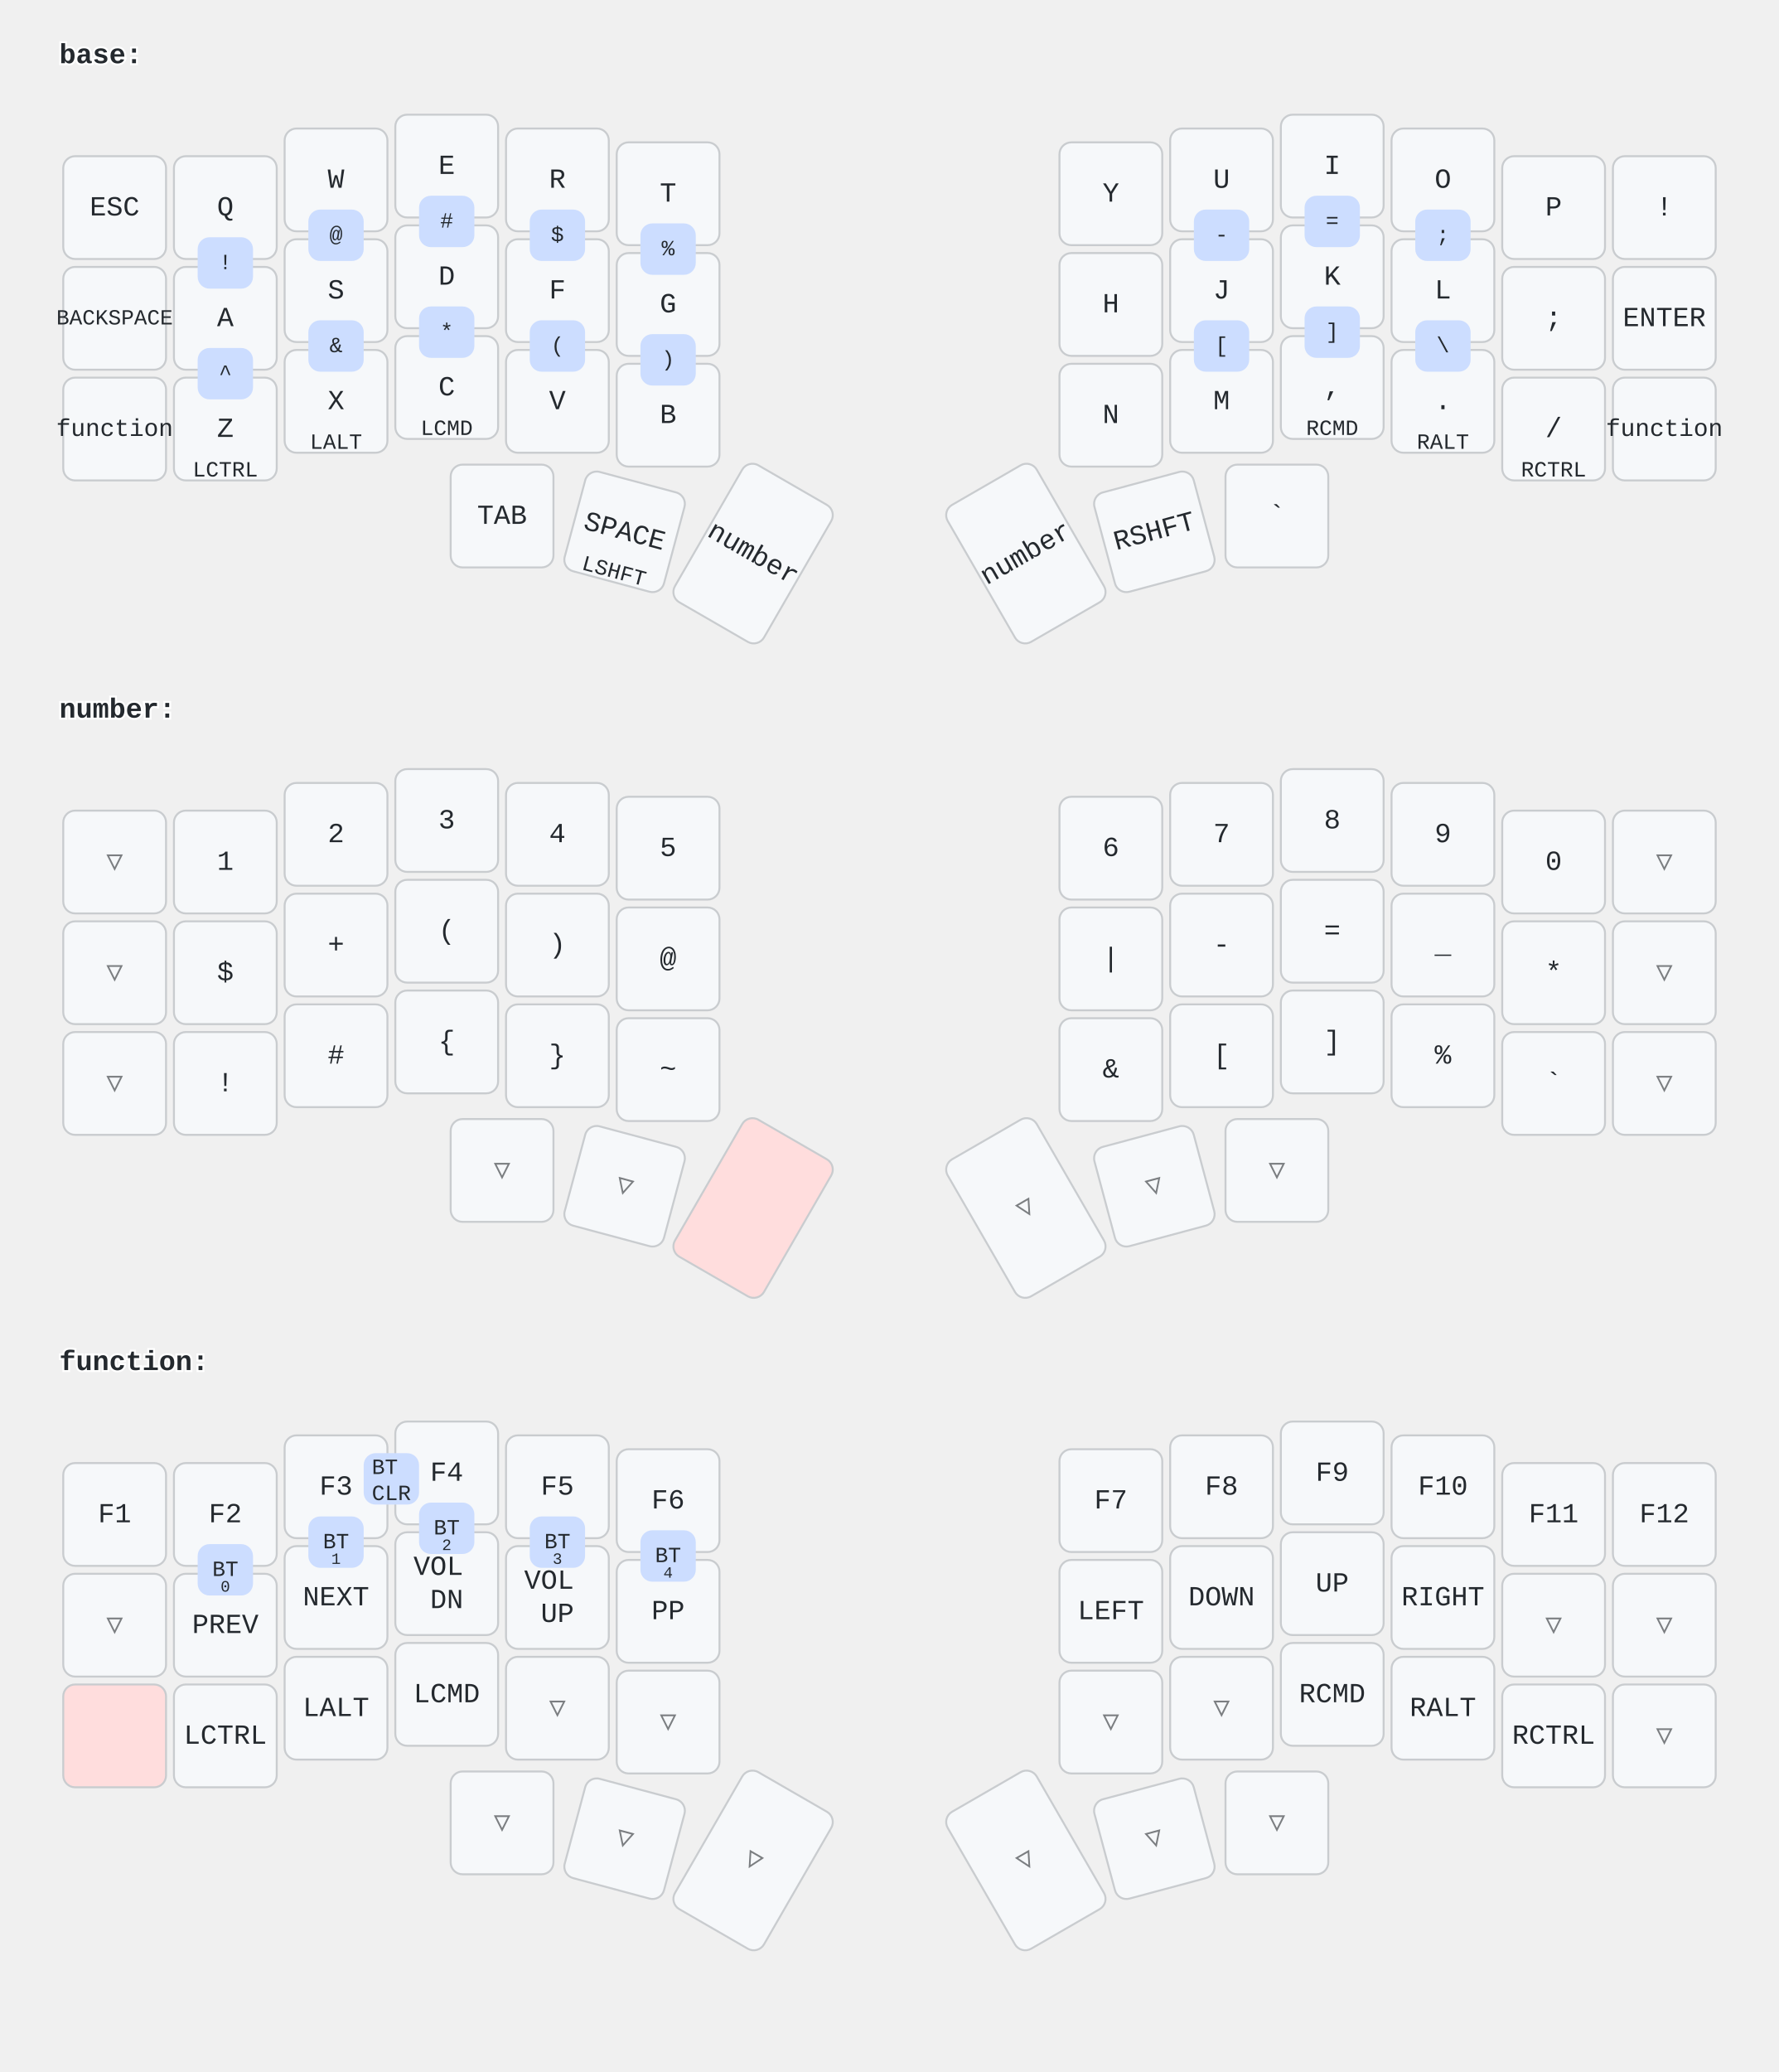
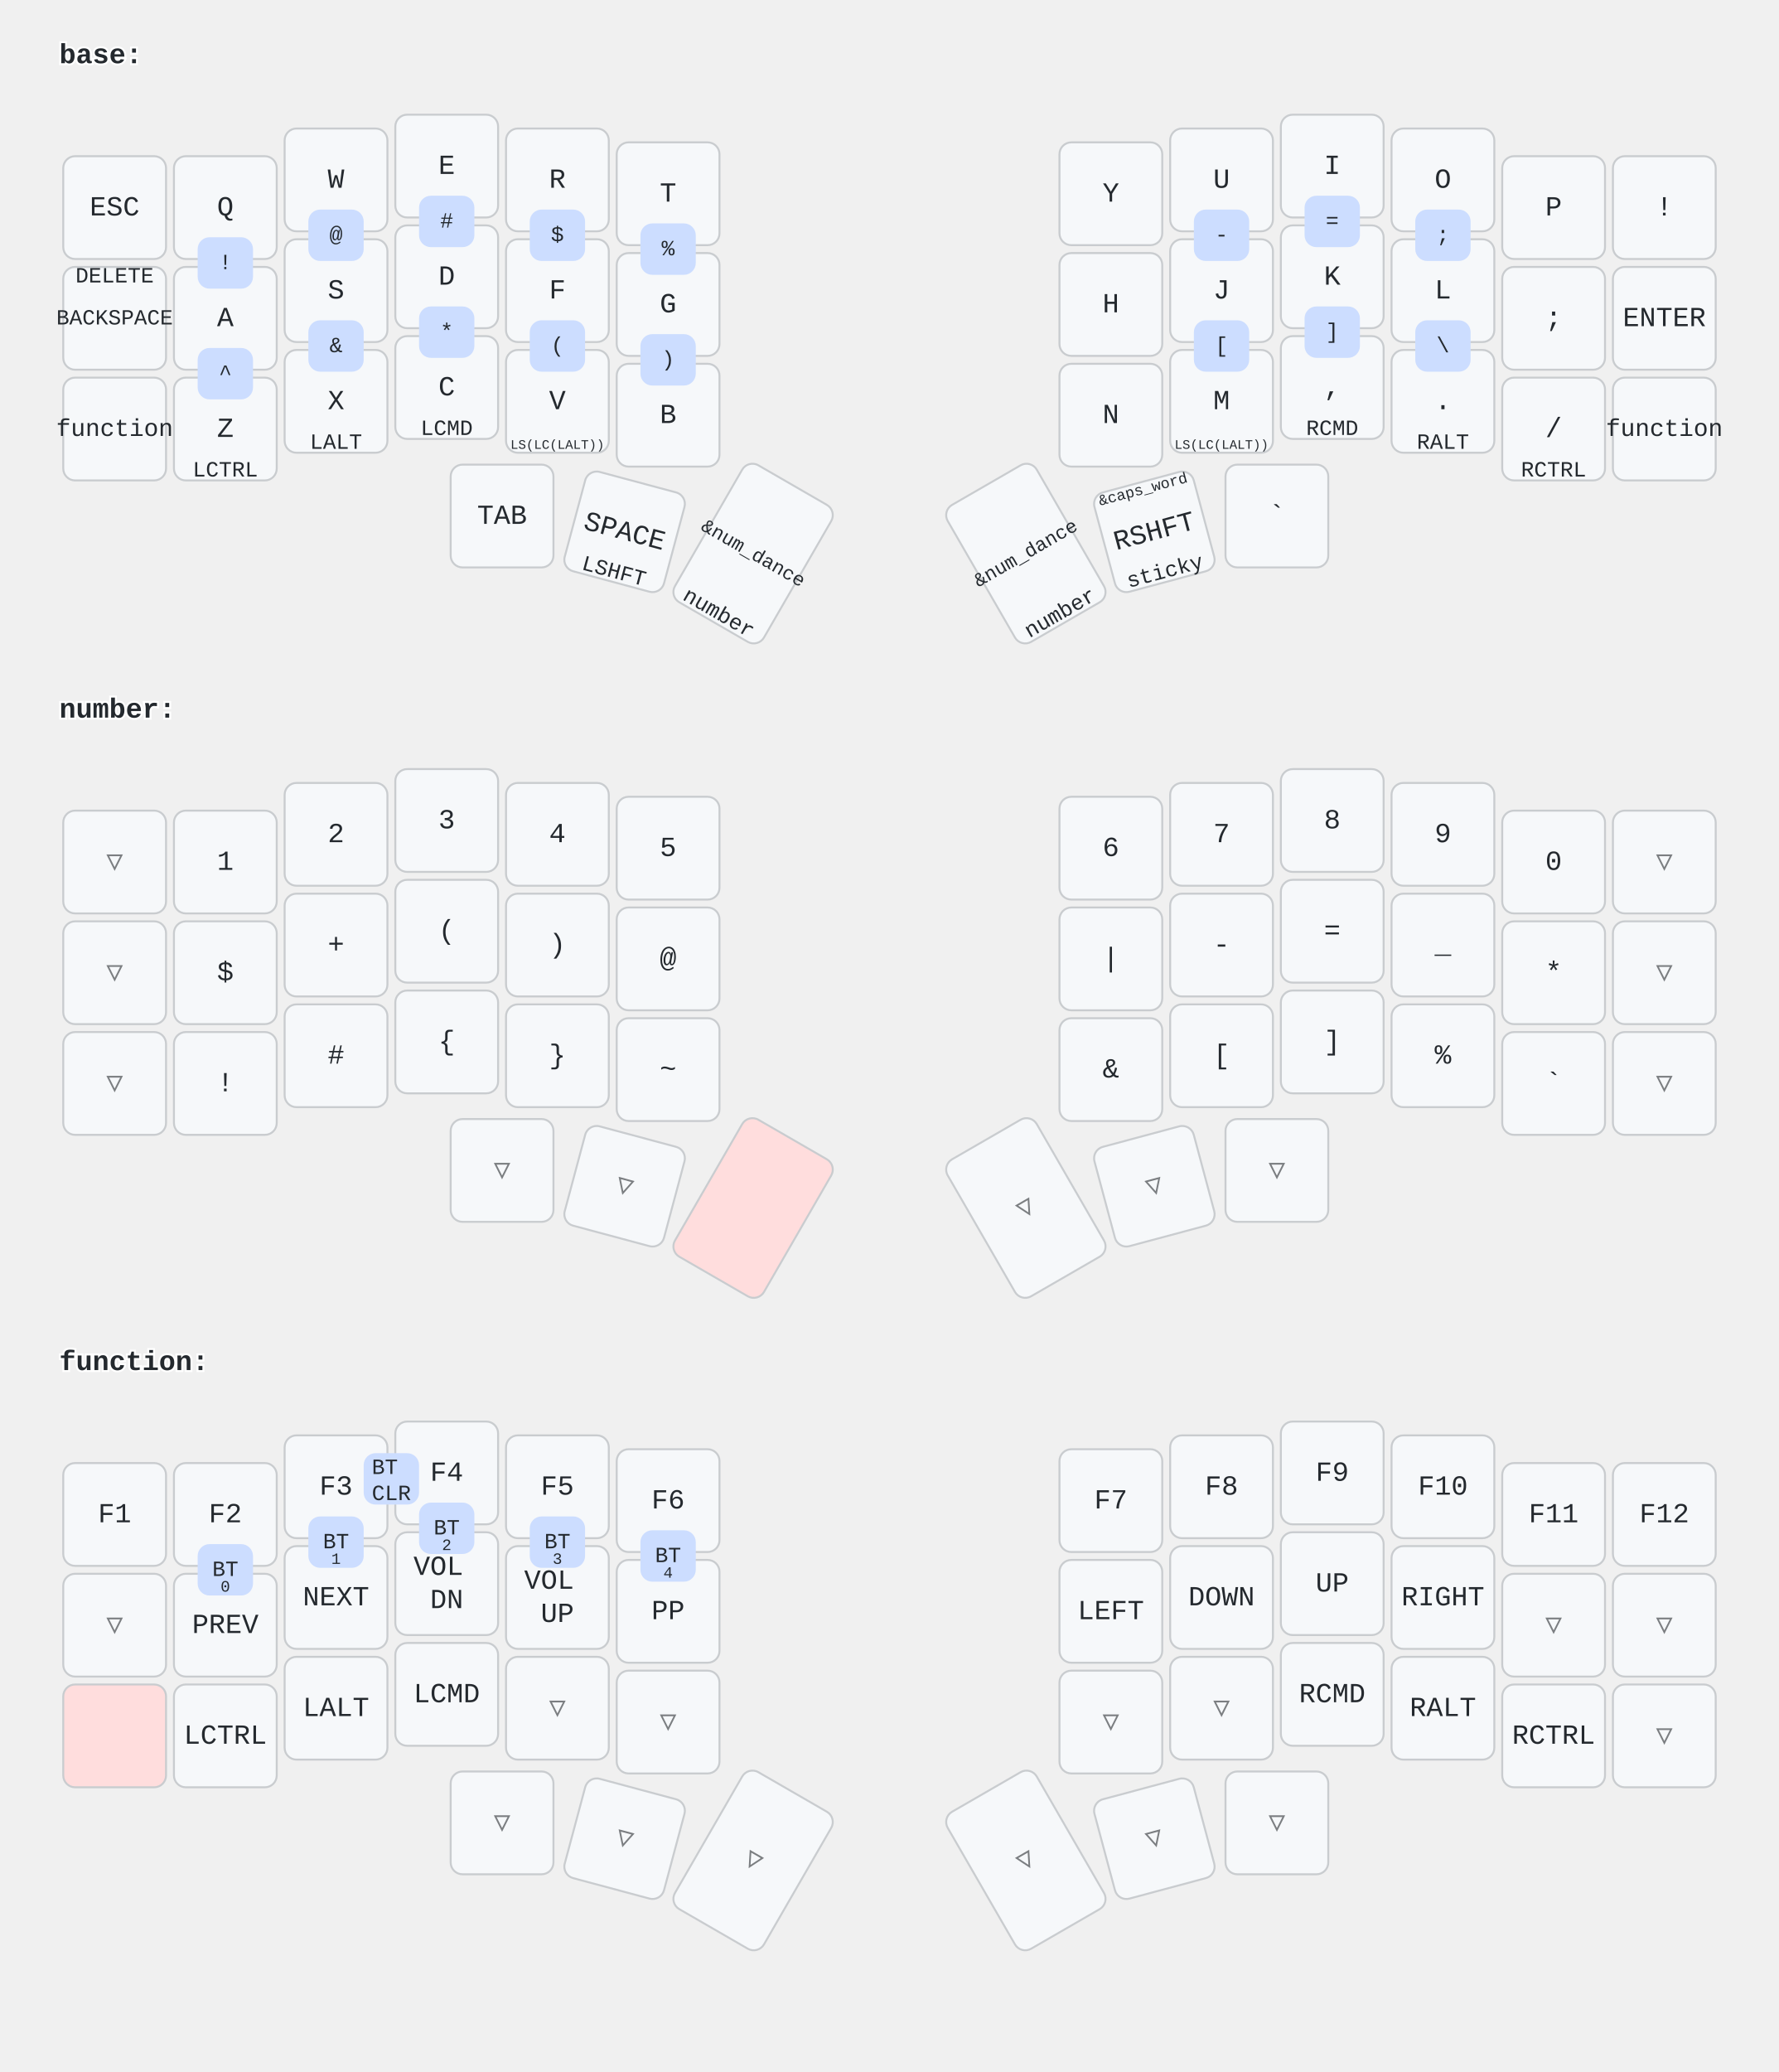
<svg xmlns="http://www.w3.org/2000/svg" width="900" height="1048" viewBox="0 0 900 1048" class="keymap">
  <style>/* inherit to force styles through use tags */
svg path {
    fill: inherit;
}

/* font and background color specifications */
svg.keymap {
    font-family: SFMono-Regular,Consolas,Liberation Mono,Menlo,monospace;
    font-size: 14px;
    font-kerning: normal;
    text-rendering: optimizeLegibility;
    fill: #24292e;
}

/* default key styling */
rect.key {
    fill: #f6f8fa;
    stroke: #c9cccf;
    stroke-width: 1;
}

/* default key side styling, only used is draw_key_sides is set */
rect.side {
    filter: brightness(90%);
}

/* color accent for combo boxes */
rect.combo, rect.combo-separate {
    fill: #cdf;
}

/* color accent for held keys */
rect.held, rect.combo.held {
    fill: #fdd;
}

/* color accent for ghost (optional) keys */
rect.ghost, rect.combo.ghost {
    stroke-dasharray: 4, 4;
    stroke-width: 2;
}

text {
    text-anchor: middle;
    dominant-baseline: middle;
}

/* styling for layer labels */
text.label {
    font-weight: bold;
    text-anchor: start;
    stroke: white;
    stroke-width: 2;
    paint-order: stroke;
}

/* styling for combo tap, and key hold/shifted label text */
text.combo, text.hold, text.shifted {
    font-size: 11px;
}

text.hold {
    text-anchor: middle;
    dominant-baseline: auto;
}

text.shifted {
    text-anchor: middle;
    dominant-baseline: hanging;
}

/* styling for hold/shifted label text in combo box */
text.combo.hold, text.combo.shifted {
    font-size: 8px;
}

/* lighter symbol for transparent keys */
text.trans {
    fill: #7b7e81;
}

/* styling for combo dendrons */
path.combo {
    stroke-width: 1;
    stroke: gray;
    fill: none;
}

/* Start Tabler Icons Cleanup */
/* cannot use height/width with glyphs */
.icon-tabler &gt; path {
    fill: inherit;
    stroke: inherit;
    stroke-width: 2;
}
/* hide tabler's default box */
.icon-tabler &gt; path[stroke="none"][fill="none"] {
    visibility: hidden;
}
/* End Tabler Icons Cleanup */
</style>
  <g transform="translate(30, 0)" class="layer-base">
    <text x="0" y="28" class="label">base:</text>
    <g transform="translate(0, 56)">
      <g transform="translate(28, 49)" class="key keypos-0">
        <rect rx="6" ry="6" x="-26" y="-26" width="52" height="52" class="key" />
        <text x="0" y="0" class="key tap">ESC</text>
      </g>
      <g transform="translate(84, 49)" class="key keypos-1">
        <rect rx="6" ry="6" x="-26" y="-26" width="52" height="52" class="key" />
        <text x="0" y="0" class="key tap">Q</text>
      </g>
      <g transform="translate(140, 35)" class="key keypos-2">
        <rect rx="6" ry="6" x="-26" y="-26" width="52" height="52" class="key" />
        <text x="0" y="0" class="key tap">W</text>
      </g>
      <g transform="translate(196, 28)" class="key keypos-3">
        <rect rx="6" ry="6" x="-26" y="-26" width="52" height="52" class="key" />
        <text x="0" y="0" class="key tap">E</text>
      </g>
      <g transform="translate(252, 35)" class="key keypos-4">
        <rect rx="6" ry="6" x="-26" y="-26" width="52" height="52" class="key" />
        <text x="0" y="0" class="key tap">R</text>
      </g>
      <g transform="translate(308, 42)" class="key keypos-5">
        <rect rx="6" ry="6" x="-26" y="-26" width="52" height="52" class="key" />
        <text x="0" y="0" class="key tap">T</text>
      </g>
      <g transform="translate(532, 42)" class="key keypos-6">
        <rect rx="6" ry="6" x="-26" y="-26" width="52" height="52" class="key" />
        <text x="0" y="0" class="key tap">Y</text>
      </g>
      <g transform="translate(588, 35)" class="key keypos-7">
        <rect rx="6" ry="6" x="-26" y="-26" width="52" height="52" class="key" />
        <text x="0" y="0" class="key tap">U</text>
      </g>
      <g transform="translate(644, 28)" class="key keypos-8">
        <rect rx="6" ry="6" x="-26" y="-26" width="52" height="52" class="key" />
        <text x="0" y="0" class="key tap">I</text>
      </g>
      <g transform="translate(700, 35)" class="key keypos-9">
        <rect rx="6" ry="6" x="-26" y="-26" width="52" height="52" class="key" />
        <text x="0" y="0" class="key tap">O</text>
      </g>
      <g transform="translate(756, 49)" class="key keypos-10">
        <rect rx="6" ry="6" x="-26" y="-26" width="52" height="52" class="key" />
        <text x="0" y="0" class="key tap">P</text>
      </g>
      <g transform="translate(812, 49)" class="key keypos-11">
        <rect rx="6" ry="6" x="-26" y="-26" width="52" height="52" class="key" />
        <text x="0" y="0" class="key tap">!</text>
      </g>
      <g transform="translate(28, 105)" class="key keypos-12">
        <rect rx="6" ry="6" x="-26" y="-26" width="52" height="52" class="key" />
        <text x="0" y="0" class="key tap">
          <tspan style="font-size: 78%">BACKSPACE</tspan>
        </text>
+         <text x="0" y="-24" class="key shifted">DELETE</text>
      </g>
      <g transform="translate(84, 105)" class="key keypos-13">
        <rect rx="6" ry="6" x="-26" y="-26" width="52" height="52" class="key" />
        <text x="0" y="0" class="key tap">A</text>
      </g>
      <g transform="translate(140, 91)" class="key keypos-14">
        <rect rx="6" ry="6" x="-26" y="-26" width="52" height="52" class="key" />
        <text x="0" y="0" class="key tap">S</text>
      </g>
      <g transform="translate(196, 84)" class="key keypos-15">
        <rect rx="6" ry="6" x="-26" y="-26" width="52" height="52" class="key" />
        <text x="0" y="0" class="key tap">D</text>
      </g>
      <g transform="translate(252, 91)" class="key keypos-16">
        <rect rx="6" ry="6" x="-26" y="-26" width="52" height="52" class="key" />
        <text x="0" y="0" class="key tap">F</text>
      </g>
      <g transform="translate(308, 98)" class="key keypos-17">
        <rect rx="6" ry="6" x="-26" y="-26" width="52" height="52" class="key" />
        <text x="0" y="0" class="key tap">G</text>
      </g>
      <g transform="translate(532, 98)" class="key keypos-18">
        <rect rx="6" ry="6" x="-26" y="-26" width="52" height="52" class="key" />
        <text x="0" y="0" class="key tap">H</text>
      </g>
      <g transform="translate(588, 91)" class="key keypos-19">
        <rect rx="6" ry="6" x="-26" y="-26" width="52" height="52" class="key" />
        <text x="0" y="0" class="key tap">J</text>
      </g>
      <g transform="translate(644, 84)" class="key keypos-20">
        <rect rx="6" ry="6" x="-26" y="-26" width="52" height="52" class="key" />
        <text x="0" y="0" class="key tap">K</text>
      </g>
      <g transform="translate(700, 91)" class="key keypos-21">
        <rect rx="6" ry="6" x="-26" y="-26" width="52" height="52" class="key" />
        <text x="0" y="0" class="key tap">L</text>
      </g>
      <g transform="translate(756, 105)" class="key keypos-22">
        <rect rx="6" ry="6" x="-26" y="-26" width="52" height="52" class="key" />
        <text x="0" y="0" class="key tap">;</text>
      </g>
      <g transform="translate(812, 105)" class="key keypos-23">
        <rect rx="6" ry="6" x="-26" y="-26" width="52" height="52" class="key" />
        <text x="0" y="0" class="key tap">ENTER</text>
      </g>
      <g transform="translate(28, 161)" class="key keypos-24">
        <rect rx="6" ry="6" x="-26" y="-26" width="52" height="52" class="key" />
        <text x="0" y="0" class="key tap">
          <tspan style="font-size: 88%">function</tspan>
        </text>
      </g>
      <g transform="translate(84, 161)" class="key keypos-25">
        <rect rx="6" ry="6" x="-26" y="-26" width="52" height="52" class="key" />
        <text x="0" y="0" class="key tap">Z</text>
        <text x="0" y="24" class="key hold">LCTRL</text>
      </g>
      <g transform="translate(140, 147)" class="key keypos-26">
        <rect rx="6" ry="6" x="-26" y="-26" width="52" height="52" class="key" />
        <text x="0" y="0" class="key tap">X</text>
        <text x="0" y="24" class="key hold">LALT</text>
      </g>
      <g transform="translate(196, 140)" class="key keypos-27">
        <rect rx="6" ry="6" x="-26" y="-26" width="52" height="52" class="key" />
        <text x="0" y="0" class="key tap">C</text>
        <text x="0" y="24" class="key hold">LCMD</text>
      </g>
      <g transform="translate(252, 147)" class="key keypos-28">
        <rect rx="6" ry="6" x="-26" y="-26" width="52" height="52" class="key" />
        <text x="0" y="0" class="key tap">V</text>
+         <text x="0" y="24" class="key hold">
+           <tspan style="font-size: 60%">LS(LC(LALT))</tspan>
+         </text>
      </g>
      <g transform="translate(308, 154)" class="key keypos-29">
        <rect rx="6" ry="6" x="-26" y="-26" width="52" height="52" class="key" />
        <text x="0" y="0" class="key tap">B</text>
      </g>
      <g transform="translate(532, 154)" class="key keypos-30">
        <rect rx="6" ry="6" x="-26" y="-26" width="52" height="52" class="key" />
        <text x="0" y="0" class="key tap">N</text>
      </g>
      <g transform="translate(588, 147)" class="key keypos-31">
        <rect rx="6" ry="6" x="-26" y="-26" width="52" height="52" class="key" />
        <text x="0" y="0" class="key tap">M</text>
+         <text x="0" y="24" class="key hold">
+           <tspan style="font-size: 60%">LS(LC(LALT))</tspan>
+         </text>
      </g>
      <g transform="translate(644, 140)" class="key keypos-32">
        <rect rx="6" ry="6" x="-26" y="-26" width="52" height="52" class="key" />
        <text x="0" y="0" class="key tap">,</text>
        <text x="0" y="24" class="key hold">RCMD</text>
      </g>
      <g transform="translate(700, 147)" class="key keypos-33">
        <rect rx="6" ry="6" x="-26" y="-26" width="52" height="52" class="key" />
        <text x="0" y="0" class="key tap">.</text>
        <text x="0" y="24" class="key hold">RALT</text>
      </g>
      <g transform="translate(756, 161)" class="key keypos-34">
        <rect rx="6" ry="6" x="-26" y="-26" width="52" height="52" class="key" />
        <text x="0" y="0" class="key tap">/</text>
        <text x="0" y="24" class="key hold">RCTRL</text>
      </g>
      <g transform="translate(812, 161)" class="key keypos-35">
        <rect rx="6" ry="6" x="-26" y="-26" width="52" height="52" class="key" />
        <text x="0" y="0" class="key tap">
          <tspan style="font-size: 88%">function</tspan>
        </text>
      </g>
      <g transform="translate(224, 205)" class="key keypos-36">
        <rect rx="6" ry="6" x="-26" y="-26" width="52" height="52" class="key" />
        <text x="0" y="0" class="key tap">TAB</text>
      </g>
      <g transform="translate(286, 213) rotate(15.0)" class="key keypos-37">
        <rect rx="6" ry="6" x="-26" y="-26" width="52" height="52" class="key" />
        <text x="0" y="0" class="key tap">SPACE</text>
        <text x="0" y="24" class="key hold">LSHFT</text>
      </g>
      <g transform="translate(351, 224) rotate(30.0)" class="key keypos-38">
        <rect rx="6" ry="6" x="-26" y="-40" width="52" height="80" class="key" />
-         <text x="0" y="0" class="key tap">number</text>
+         <text x="0" y="0" class="key tap">
+           <tspan style="font-size: 70%">&amp;num_dance</tspan>
+         </text>
+         <text x="0" y="38" class="key hold">number</text>
      </g>
      <g transform="translate(489, 224) rotate(-30.0)" class="key keypos-39">
        <rect rx="6" ry="6" x="-26" y="-40" width="52" height="80" class="key" />
-         <text x="0" y="0" class="key tap">number</text>
+         <text x="0" y="0" class="key tap">
+           <tspan style="font-size: 70%">&amp;num_dance</tspan>
+         </text>
+         <text x="0" y="38" class="key hold">number</text>
      </g>
      <g transform="translate(554, 213) rotate(-15.0)" class="key keypos-40">
        <rect rx="6" ry="6" x="-26" y="-26" width="52" height="52" class="key" />
        <text x="0" y="0" class="key tap">RSHFT</text>
+         <text x="0" y="24" class="key hold">sticky</text>
+         <text x="0" y="-24" class="key shifted">
+           <tspan style="font-size: 70%">&amp;caps_word</tspan>
+         </text>
      </g>
      <g transform="translate(616, 205)" class="key keypos-41">
        <rect rx="6" ry="6" x="-26" y="-26" width="52" height="52" class="key" />
        <text x="0" y="0" class="key tap">`</text>
      </g>
      <g class="combo combopos-0">
        <rect rx="6" ry="6" x="70" y="64" width="28" height="26" class="combo" />
        <text x="84" y="77" class="combo tap">!</text>
      </g>
      <g class="combo combopos-1">
        <rect rx="6" ry="6" x="126" y="50" width="28" height="26" class="combo" />
        <text x="140" y="63" class="combo tap">@</text>
      </g>
      <g class="combo combopos-2">
        <rect rx="6" ry="6" x="182" y="43" width="28" height="26" class="combo" />
        <text x="196" y="56" class="combo tap">#</text>
      </g>
      <g class="combo combopos-3">
        <rect rx="6" ry="6" x="238" y="50" width="28" height="26" class="combo" />
        <text x="252" y="63" class="combo tap">$</text>
      </g>
      <g class="combo combopos-4">
        <rect rx="6" ry="6" x="294" y="57" width="28" height="26" class="combo" />
        <text x="308" y="70" class="combo tap">%</text>
      </g>
      <g class="combo combopos-5">
        <rect rx="6" ry="6" x="70" y="120" width="28" height="26" class="combo" />
        <text x="84" y="133" class="combo tap">^</text>
      </g>
      <g class="combo combopos-6">
        <rect rx="6" ry="6" x="126" y="106" width="28" height="26" class="combo" />
        <text x="140" y="119" class="combo tap">&amp;</text>
      </g>
      <g class="combo combopos-7">
        <rect rx="6" ry="6" x="182" y="99" width="28" height="26" class="combo" />
        <text x="196" y="112" class="combo tap">*</text>
      </g>
      <g class="combo combopos-8">
        <rect rx="6" ry="6" x="238" y="106" width="28" height="26" class="combo" />
        <text x="252" y="119" class="combo tap">(</text>
      </g>
      <g class="combo combopos-9">
        <rect rx="6" ry="6" x="294" y="113" width="28" height="26" class="combo" />
        <text x="308" y="126" class="combo tap">)</text>
      </g>
      <g class="combo combopos-10">
        <rect rx="6" ry="6" x="574" y="50" width="28" height="26" class="combo" />
        <text x="588" y="63" class="combo tap">-</text>
      </g>
      <g class="combo combopos-11">
        <rect rx="6" ry="6" x="630" y="43" width="28" height="26" class="combo" />
        <text x="644" y="56" class="combo tap">=</text>
      </g>
      <g class="combo combopos-12">
        <rect rx="6" ry="6" x="686" y="50" width="28" height="26" class="combo" />
        <text x="700" y="63" class="combo tap">;</text>
      </g>
      <g class="combo combopos-13">
        <rect rx="6" ry="6" x="574" y="106" width="28" height="26" class="combo" />
        <text x="588" y="119" class="combo tap">[</text>
      </g>
      <g class="combo combopos-14">
        <rect rx="6" ry="6" x="630" y="99" width="28" height="26" class="combo" />
        <text x="644" y="112" class="combo tap">]</text>
      </g>
      <g class="combo combopos-15">
        <rect rx="6" ry="6" x="686" y="106" width="28" height="26" class="combo" />
        <text x="700" y="119" class="combo tap">\</text>
      </g>
    </g>
  </g>
  <g transform="translate(30, 331)" class="layer-number">
    <text x="0" y="28" class="label">number:</text>
    <g transform="translate(0, 56)">
      <g transform="translate(28, 49)" class="key trans keypos-0">
        <rect rx="6" ry="6" x="-26" y="-26" width="52" height="52" class="key trans" />
        <text x="0" y="0" class="key trans tap">▽</text>
      </g>
      <g transform="translate(84, 49)" class="key keypos-1">
        <rect rx="6" ry="6" x="-26" y="-26" width="52" height="52" class="key" />
        <text x="0" y="0" class="key tap">1</text>
      </g>
      <g transform="translate(140, 35)" class="key keypos-2">
        <rect rx="6" ry="6" x="-26" y="-26" width="52" height="52" class="key" />
        <text x="0" y="0" class="key tap">2</text>
      </g>
      <g transform="translate(196, 28)" class="key keypos-3">
        <rect rx="6" ry="6" x="-26" y="-26" width="52" height="52" class="key" />
        <text x="0" y="0" class="key tap">3</text>
      </g>
      <g transform="translate(252, 35)" class="key keypos-4">
        <rect rx="6" ry="6" x="-26" y="-26" width="52" height="52" class="key" />
        <text x="0" y="0" class="key tap">4</text>
      </g>
      <g transform="translate(308, 42)" class="key keypos-5">
        <rect rx="6" ry="6" x="-26" y="-26" width="52" height="52" class="key" />
        <text x="0" y="0" class="key tap">5</text>
      </g>
      <g transform="translate(532, 42)" class="key keypos-6">
        <rect rx="6" ry="6" x="-26" y="-26" width="52" height="52" class="key" />
        <text x="0" y="0" class="key tap">6</text>
      </g>
      <g transform="translate(588, 35)" class="key keypos-7">
        <rect rx="6" ry="6" x="-26" y="-26" width="52" height="52" class="key" />
        <text x="0" y="0" class="key tap">7</text>
      </g>
      <g transform="translate(644, 28)" class="key keypos-8">
        <rect rx="6" ry="6" x="-26" y="-26" width="52" height="52" class="key" />
        <text x="0" y="0" class="key tap">8</text>
      </g>
      <g transform="translate(700, 35)" class="key keypos-9">
        <rect rx="6" ry="6" x="-26" y="-26" width="52" height="52" class="key" />
        <text x="0" y="0" class="key tap">9</text>
      </g>
      <g transform="translate(756, 49)" class="key keypos-10">
        <rect rx="6" ry="6" x="-26" y="-26" width="52" height="52" class="key" />
        <text x="0" y="0" class="key tap">0</text>
      </g>
      <g transform="translate(812, 49)" class="key trans keypos-11">
        <rect rx="6" ry="6" x="-26" y="-26" width="52" height="52" class="key trans" />
        <text x="0" y="0" class="key trans tap">▽</text>
      </g>
      <g transform="translate(28, 105)" class="key trans keypos-12">
        <rect rx="6" ry="6" x="-26" y="-26" width="52" height="52" class="key trans" />
        <text x="0" y="0" class="key trans tap">▽</text>
      </g>
      <g transform="translate(84, 105)" class="key keypos-13">
        <rect rx="6" ry="6" x="-26" y="-26" width="52" height="52" class="key" />
        <text x="0" y="0" class="key tap">$</text>
      </g>
      <g transform="translate(140, 91)" class="key keypos-14">
        <rect rx="6" ry="6" x="-26" y="-26" width="52" height="52" class="key" />
        <text x="0" y="0" class="key tap">+</text>
      </g>
      <g transform="translate(196, 84)" class="key keypos-15">
        <rect rx="6" ry="6" x="-26" y="-26" width="52" height="52" class="key" />
        <text x="0" y="0" class="key tap">(</text>
      </g>
      <g transform="translate(252, 91)" class="key keypos-16">
        <rect rx="6" ry="6" x="-26" y="-26" width="52" height="52" class="key" />
        <text x="0" y="0" class="key tap">)</text>
      </g>
      <g transform="translate(308, 98)" class="key keypos-17">
        <rect rx="6" ry="6" x="-26" y="-26" width="52" height="52" class="key" />
        <text x="0" y="0" class="key tap">@</text>
      </g>
      <g transform="translate(532, 98)" class="key keypos-18">
        <rect rx="6" ry="6" x="-26" y="-26" width="52" height="52" class="key" />
        <text x="0" y="0" class="key tap">|</text>
      </g>
      <g transform="translate(588, 91)" class="key keypos-19">
        <rect rx="6" ry="6" x="-26" y="-26" width="52" height="52" class="key" />
        <text x="0" y="0" class="key tap">-</text>
      </g>
      <g transform="translate(644, 84)" class="key keypos-20">
        <rect rx="6" ry="6" x="-26" y="-26" width="52" height="52" class="key" />
        <text x="0" y="0" class="key tap">=</text>
      </g>
      <g transform="translate(700, 91)" class="key keypos-21">
        <rect rx="6" ry="6" x="-26" y="-26" width="52" height="52" class="key" />
        <text x="0" y="0" class="key tap">_</text>
      </g>
      <g transform="translate(756, 105)" class="key keypos-22">
        <rect rx="6" ry="6" x="-26" y="-26" width="52" height="52" class="key" />
        <text x="0" y="0" class="key tap">*</text>
      </g>
      <g transform="translate(812, 105)" class="key trans keypos-23">
        <rect rx="6" ry="6" x="-26" y="-26" width="52" height="52" class="key trans" />
        <text x="0" y="0" class="key trans tap">▽</text>
      </g>
      <g transform="translate(28, 161)" class="key trans keypos-24">
        <rect rx="6" ry="6" x="-26" y="-26" width="52" height="52" class="key trans" />
        <text x="0" y="0" class="key trans tap">▽</text>
      </g>
      <g transform="translate(84, 161)" class="key keypos-25">
        <rect rx="6" ry="6" x="-26" y="-26" width="52" height="52" class="key" />
        <text x="0" y="0" class="key tap">!</text>
      </g>
      <g transform="translate(140, 147)" class="key keypos-26">
        <rect rx="6" ry="6" x="-26" y="-26" width="52" height="52" class="key" />
        <text x="0" y="0" class="key tap">#</text>
      </g>
      <g transform="translate(196, 140)" class="key keypos-27">
        <rect rx="6" ry="6" x="-26" y="-26" width="52" height="52" class="key" />
        <text x="0" y="0" class="key tap">{</text>
      </g>
      <g transform="translate(252, 147)" class="key keypos-28">
        <rect rx="6" ry="6" x="-26" y="-26" width="52" height="52" class="key" />
        <text x="0" y="0" class="key tap">}</text>
      </g>
      <g transform="translate(308, 154)" class="key keypos-29">
        <rect rx="6" ry="6" x="-26" y="-26" width="52" height="52" class="key" />
        <text x="0" y="0" class="key tap">~</text>
      </g>
      <g transform="translate(532, 154)" class="key keypos-30">
        <rect rx="6" ry="6" x="-26" y="-26" width="52" height="52" class="key" />
        <text x="0" y="0" class="key tap">&amp;</text>
      </g>
      <g transform="translate(588, 147)" class="key keypos-31">
        <rect rx="6" ry="6" x="-26" y="-26" width="52" height="52" class="key" />
        <text x="0" y="0" class="key tap">[</text>
      </g>
      <g transform="translate(644, 140)" class="key keypos-32">
        <rect rx="6" ry="6" x="-26" y="-26" width="52" height="52" class="key" />
        <text x="0" y="0" class="key tap">]</text>
      </g>
      <g transform="translate(700, 147)" class="key keypos-33">
        <rect rx="6" ry="6" x="-26" y="-26" width="52" height="52" class="key" />
        <text x="0" y="0" class="key tap">%</text>
      </g>
      <g transform="translate(756, 161)" class="key keypos-34">
        <rect rx="6" ry="6" x="-26" y="-26" width="52" height="52" class="key" />
        <text x="0" y="0" class="key tap">`</text>
      </g>
      <g transform="translate(812, 161)" class="key trans keypos-35">
        <rect rx="6" ry="6" x="-26" y="-26" width="52" height="52" class="key trans" />
        <text x="0" y="0" class="key trans tap">▽</text>
      </g>
      <g transform="translate(224, 205)" class="key trans keypos-36">
        <rect rx="6" ry="6" x="-26" y="-26" width="52" height="52" class="key trans" />
        <text x="0" y="0" class="key trans tap">▽</text>
      </g>
      <g transform="translate(286, 213) rotate(15.0)" class="key trans keypos-37">
        <rect rx="6" ry="6" x="-26" y="-26" width="52" height="52" class="key trans" />
        <text x="0" y="0" class="key trans tap">▽</text>
      </g>
      <g transform="translate(351, 224) rotate(30.0)" class="key held keypos-38">
        <rect rx="6" ry="6" x="-26" y="-40" width="52" height="80" class="key held" />
      </g>
      <g transform="translate(489, 224) rotate(-30.0)" class="key trans keypos-39">
        <rect rx="6" ry="6" x="-26" y="-40" width="52" height="80" class="key trans" />
        <text x="0" y="0" class="key trans tap">▽</text>
      </g>
      <g transform="translate(554, 213) rotate(-15.0)" class="key trans keypos-40">
        <rect rx="6" ry="6" x="-26" y="-26" width="52" height="52" class="key trans" />
        <text x="0" y="0" class="key trans tap">▽</text>
      </g>
      <g transform="translate(616, 205)" class="key trans keypos-41">
        <rect rx="6" ry="6" x="-26" y="-26" width="52" height="52" class="key trans" />
        <text x="0" y="0" class="key trans tap">▽</text>
      </g>
    </g>
  </g>
  <g transform="translate(30, 661)" class="layer-function">
    <text x="0" y="28" class="label">function:</text>
    <g transform="translate(0, 56)">
      <g transform="translate(28, 49)" class="key keypos-0">
        <rect rx="6" ry="6" x="-26" y="-26" width="52" height="52" class="key" />
        <text x="0" y="0" class="key tap">F1</text>
      </g>
      <g transform="translate(84, 49)" class="key keypos-1">
        <rect rx="6" ry="6" x="-26" y="-26" width="52" height="52" class="key" />
        <text x="0" y="0" class="key tap">F2</text>
      </g>
      <g transform="translate(140, 35)" class="key keypos-2">
        <rect rx="6" ry="6" x="-26" y="-26" width="52" height="52" class="key" />
        <text x="0" y="0" class="key tap">F3</text>
      </g>
      <g transform="translate(196, 28)" class="key keypos-3">
        <rect rx="6" ry="6" x="-26" y="-26" width="52" height="52" class="key" />
        <text x="0" y="0" class="key tap">F4</text>
      </g>
      <g transform="translate(252, 35)" class="key keypos-4">
        <rect rx="6" ry="6" x="-26" y="-26" width="52" height="52" class="key" />
        <text x="0" y="0" class="key tap">F5</text>
      </g>
      <g transform="translate(308, 42)" class="key keypos-5">
        <rect rx="6" ry="6" x="-26" y="-26" width="52" height="52" class="key" />
        <text x="0" y="0" class="key tap">F6</text>
      </g>
      <g transform="translate(532, 42)" class="key keypos-6">
        <rect rx="6" ry="6" x="-26" y="-26" width="52" height="52" class="key" />
        <text x="0" y="0" class="key tap">F7</text>
      </g>
      <g transform="translate(588, 35)" class="key keypos-7">
        <rect rx="6" ry="6" x="-26" y="-26" width="52" height="52" class="key" />
        <text x="0" y="0" class="key tap">F8</text>
      </g>
      <g transform="translate(644, 28)" class="key keypos-8">
        <rect rx="6" ry="6" x="-26" y="-26" width="52" height="52" class="key" />
        <text x="0" y="0" class="key tap">F9</text>
      </g>
      <g transform="translate(700, 35)" class="key keypos-9">
        <rect rx="6" ry="6" x="-26" y="-26" width="52" height="52" class="key" />
        <text x="0" y="0" class="key tap">F10</text>
      </g>
      <g transform="translate(756, 49)" class="key keypos-10">
        <rect rx="6" ry="6" x="-26" y="-26" width="52" height="52" class="key" />
        <text x="0" y="0" class="key tap">F11</text>
      </g>
      <g transform="translate(812, 49)" class="key keypos-11">
        <rect rx="6" ry="6" x="-26" y="-26" width="52" height="52" class="key" />
        <text x="0" y="0" class="key tap">F12</text>
      </g>
      <g transform="translate(28, 105)" class="key trans keypos-12">
        <rect rx="6" ry="6" x="-26" y="-26" width="52" height="52" class="key trans" />
        <text x="0" y="0" class="key trans tap">▽</text>
      </g>
      <g transform="translate(84, 105)" class="key keypos-13">
        <rect rx="6" ry="6" x="-26" y="-26" width="52" height="52" class="key" />
        <text x="0" y="0" class="key tap">PREV</text>
      </g>
      <g transform="translate(140, 91)" class="key keypos-14">
        <rect rx="6" ry="6" x="-26" y="-26" width="52" height="52" class="key" />
        <text x="0" y="0" class="key tap">NEXT</text>
      </g>
      <g transform="translate(196, 84)" class="key keypos-15">
        <rect rx="6" ry="6" x="-26" y="-26" width="52" height="52" class="key" />
        <text x="0" y="0" class="key tap">
          <tspan x="0" dy="-0.6em">VOL</tspan>
          <tspan x="0" dy="1.2em">DN</tspan>
        </text>
      </g>
      <g transform="translate(252, 91)" class="key keypos-16">
        <rect rx="6" ry="6" x="-26" y="-26" width="52" height="52" class="key" />
        <text x="0" y="0" class="key tap">
          <tspan x="0" dy="-0.6em">VOL</tspan>
          <tspan x="0" dy="1.2em">UP</tspan>
        </text>
      </g>
      <g transform="translate(308, 98)" class="key keypos-17">
        <rect rx="6" ry="6" x="-26" y="-26" width="52" height="52" class="key" />
        <text x="0" y="0" class="key tap">PP</text>
      </g>
      <g transform="translate(532, 98)" class="key keypos-18">
        <rect rx="6" ry="6" x="-26" y="-26" width="52" height="52" class="key" />
        <text x="0" y="0" class="key tap">LEFT</text>
      </g>
      <g transform="translate(588, 91)" class="key keypos-19">
        <rect rx="6" ry="6" x="-26" y="-26" width="52" height="52" class="key" />
        <text x="0" y="0" class="key tap">DOWN</text>
      </g>
      <g transform="translate(644, 84)" class="key keypos-20">
        <rect rx="6" ry="6" x="-26" y="-26" width="52" height="52" class="key" />
        <text x="0" y="0" class="key tap">UP</text>
      </g>
      <g transform="translate(700, 91)" class="key keypos-21">
        <rect rx="6" ry="6" x="-26" y="-26" width="52" height="52" class="key" />
        <text x="0" y="0" class="key tap">RIGHT</text>
      </g>
      <g transform="translate(756, 105)" class="key trans keypos-22">
        <rect rx="6" ry="6" x="-26" y="-26" width="52" height="52" class="key trans" />
        <text x="0" y="0" class="key trans tap">▽</text>
      </g>
      <g transform="translate(812, 105)" class="key trans keypos-23">
        <rect rx="6" ry="6" x="-26" y="-26" width="52" height="52" class="key trans" />
        <text x="0" y="0" class="key trans tap">▽</text>
      </g>
      <g transform="translate(28, 161)" class="key held keypos-24">
        <rect rx="6" ry="6" x="-26" y="-26" width="52" height="52" class="key held" />
      </g>
      <g transform="translate(84, 161)" class="key keypos-25">
        <rect rx="6" ry="6" x="-26" y="-26" width="52" height="52" class="key" />
        <text x="0" y="0" class="key tap">LCTRL</text>
      </g>
      <g transform="translate(140, 147)" class="key keypos-26">
        <rect rx="6" ry="6" x="-26" y="-26" width="52" height="52" class="key" />
        <text x="0" y="0" class="key tap">LALT</text>
      </g>
      <g transform="translate(196, 140)" class="key keypos-27">
        <rect rx="6" ry="6" x="-26" y="-26" width="52" height="52" class="key" />
        <text x="0" y="0" class="key tap">LCMD</text>
      </g>
      <g transform="translate(252, 147)" class="key trans keypos-28">
        <rect rx="6" ry="6" x="-26" y="-26" width="52" height="52" class="key trans" />
        <text x="0" y="0" class="key trans tap">▽</text>
      </g>
      <g transform="translate(308, 154)" class="key trans keypos-29">
        <rect rx="6" ry="6" x="-26" y="-26" width="52" height="52" class="key trans" />
        <text x="0" y="0" class="key trans tap">▽</text>
      </g>
      <g transform="translate(532, 154)" class="key trans keypos-30">
        <rect rx="6" ry="6" x="-26" y="-26" width="52" height="52" class="key trans" />
        <text x="0" y="0" class="key trans tap">▽</text>
      </g>
      <g transform="translate(588, 147)" class="key trans keypos-31">
        <rect rx="6" ry="6" x="-26" y="-26" width="52" height="52" class="key trans" />
        <text x="0" y="0" class="key trans tap">▽</text>
      </g>
      <g transform="translate(644, 140)" class="key keypos-32">
        <rect rx="6" ry="6" x="-26" y="-26" width="52" height="52" class="key" />
        <text x="0" y="0" class="key tap">RCMD</text>
      </g>
      <g transform="translate(700, 147)" class="key keypos-33">
        <rect rx="6" ry="6" x="-26" y="-26" width="52" height="52" class="key" />
        <text x="0" y="0" class="key tap">RALT</text>
      </g>
      <g transform="translate(756, 161)" class="key keypos-34">
        <rect rx="6" ry="6" x="-26" y="-26" width="52" height="52" class="key" />
        <text x="0" y="0" class="key tap">RCTRL</text>
      </g>
      <g transform="translate(812, 161)" class="key trans keypos-35">
        <rect rx="6" ry="6" x="-26" y="-26" width="52" height="52" class="key trans" />
        <text x="0" y="0" class="key trans tap">▽</text>
      </g>
      <g transform="translate(224, 205)" class="key trans keypos-36">
        <rect rx="6" ry="6" x="-26" y="-26" width="52" height="52" class="key trans" />
        <text x="0" y="0" class="key trans tap">▽</text>
      </g>
      <g transform="translate(286, 213) rotate(15.0)" class="key trans keypos-37">
        <rect rx="6" ry="6" x="-26" y="-26" width="52" height="52" class="key trans" />
        <text x="0" y="0" class="key trans tap">▽</text>
      </g>
      <g transform="translate(351, 224) rotate(30.0)" class="key trans keypos-38">
        <rect rx="6" ry="6" x="-26" y="-40" width="52" height="80" class="key trans" />
        <text x="0" y="0" class="key trans tap">▽</text>
      </g>
      <g transform="translate(489, 224) rotate(-30.0)" class="key trans keypos-39">
        <rect rx="6" ry="6" x="-26" y="-40" width="52" height="80" class="key trans" />
        <text x="0" y="0" class="key trans tap">▽</text>
      </g>
      <g transform="translate(554, 213) rotate(-15.0)" class="key trans keypos-40">
        <rect rx="6" ry="6" x="-26" y="-26" width="52" height="52" class="key trans" />
        <text x="0" y="0" class="key trans tap">▽</text>
      </g>
      <g transform="translate(616, 205)" class="key trans keypos-41">
        <rect rx="6" ry="6" x="-26" y="-26" width="52" height="52" class="key trans" />
        <text x="0" y="0" class="key trans tap">▽</text>
      </g>
      <g class="combo combopos-0">
        <rect rx="6" ry="6" x="70" y="64" width="28" height="26" class="combo" />
        <text x="84" y="77" class="combo tap">BT</text>
        <text x="84" y="88" class="combo hold">0</text>
      </g>
      <g class="combo combopos-1">
        <rect rx="6" ry="6" x="126" y="50" width="28" height="26" class="combo" />
        <text x="140" y="63" class="combo tap">BT</text>
        <text x="140" y="74" class="combo hold">1</text>
      </g>
      <g class="combo combopos-2">
        <rect rx="6" ry="6" x="182" y="43" width="28" height="26" class="combo" />
        <text x="196" y="56" class="combo tap">BT</text>
        <text x="196" y="67" class="combo hold">2</text>
      </g>
      <g class="combo combopos-3">
        <rect rx="6" ry="6" x="238" y="50" width="28" height="26" class="combo" />
        <text x="252" y="63" class="combo tap">BT</text>
        <text x="252" y="74" class="combo hold">3</text>
      </g>
      <g class="combo combopos-4">
        <rect rx="6" ry="6" x="294" y="57" width="28" height="26" class="combo" />
        <text x="308" y="70" class="combo tap">BT</text>
        <text x="308" y="81" class="combo hold">4</text>
      </g>
      <g class="combo combopos-5">
        <rect rx="6" ry="6" x="154" y="18" width="28" height="26" class="combo" />
        <text x="168" y="32" class="combo tap">
          <tspan x="168" dy="-0.6em">BT</tspan>
          <tspan x="168" dy="1.2em">CLR</tspan>
        </text>
      </g>
    </g>
  </g>
</svg>
